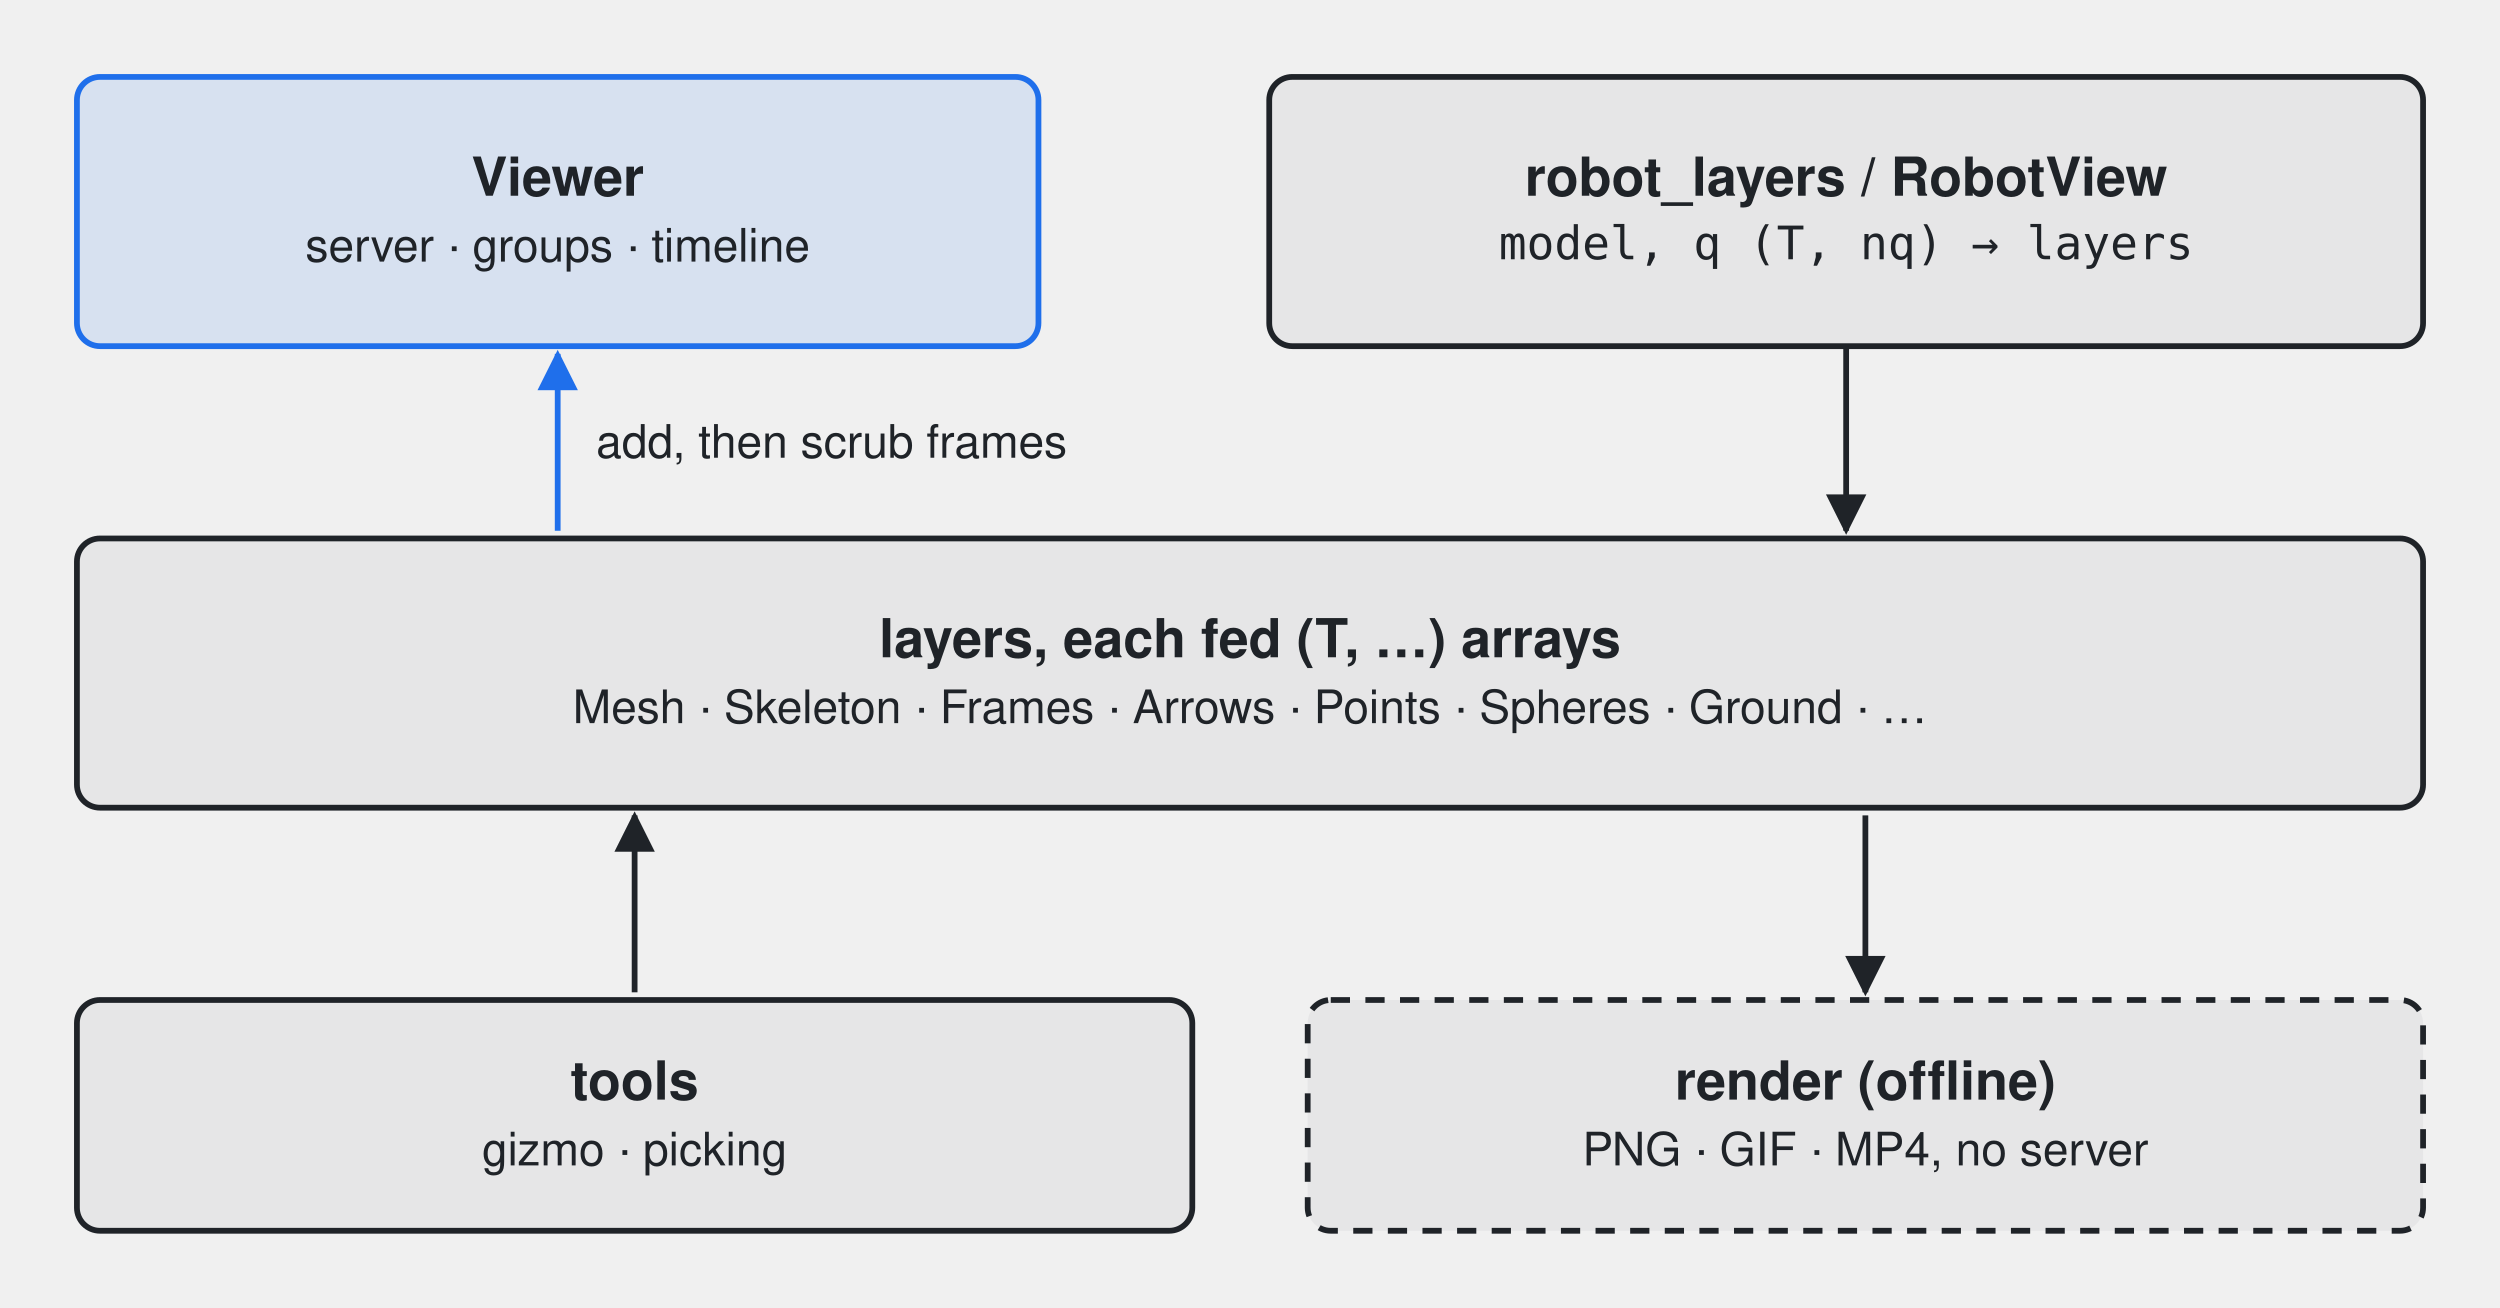
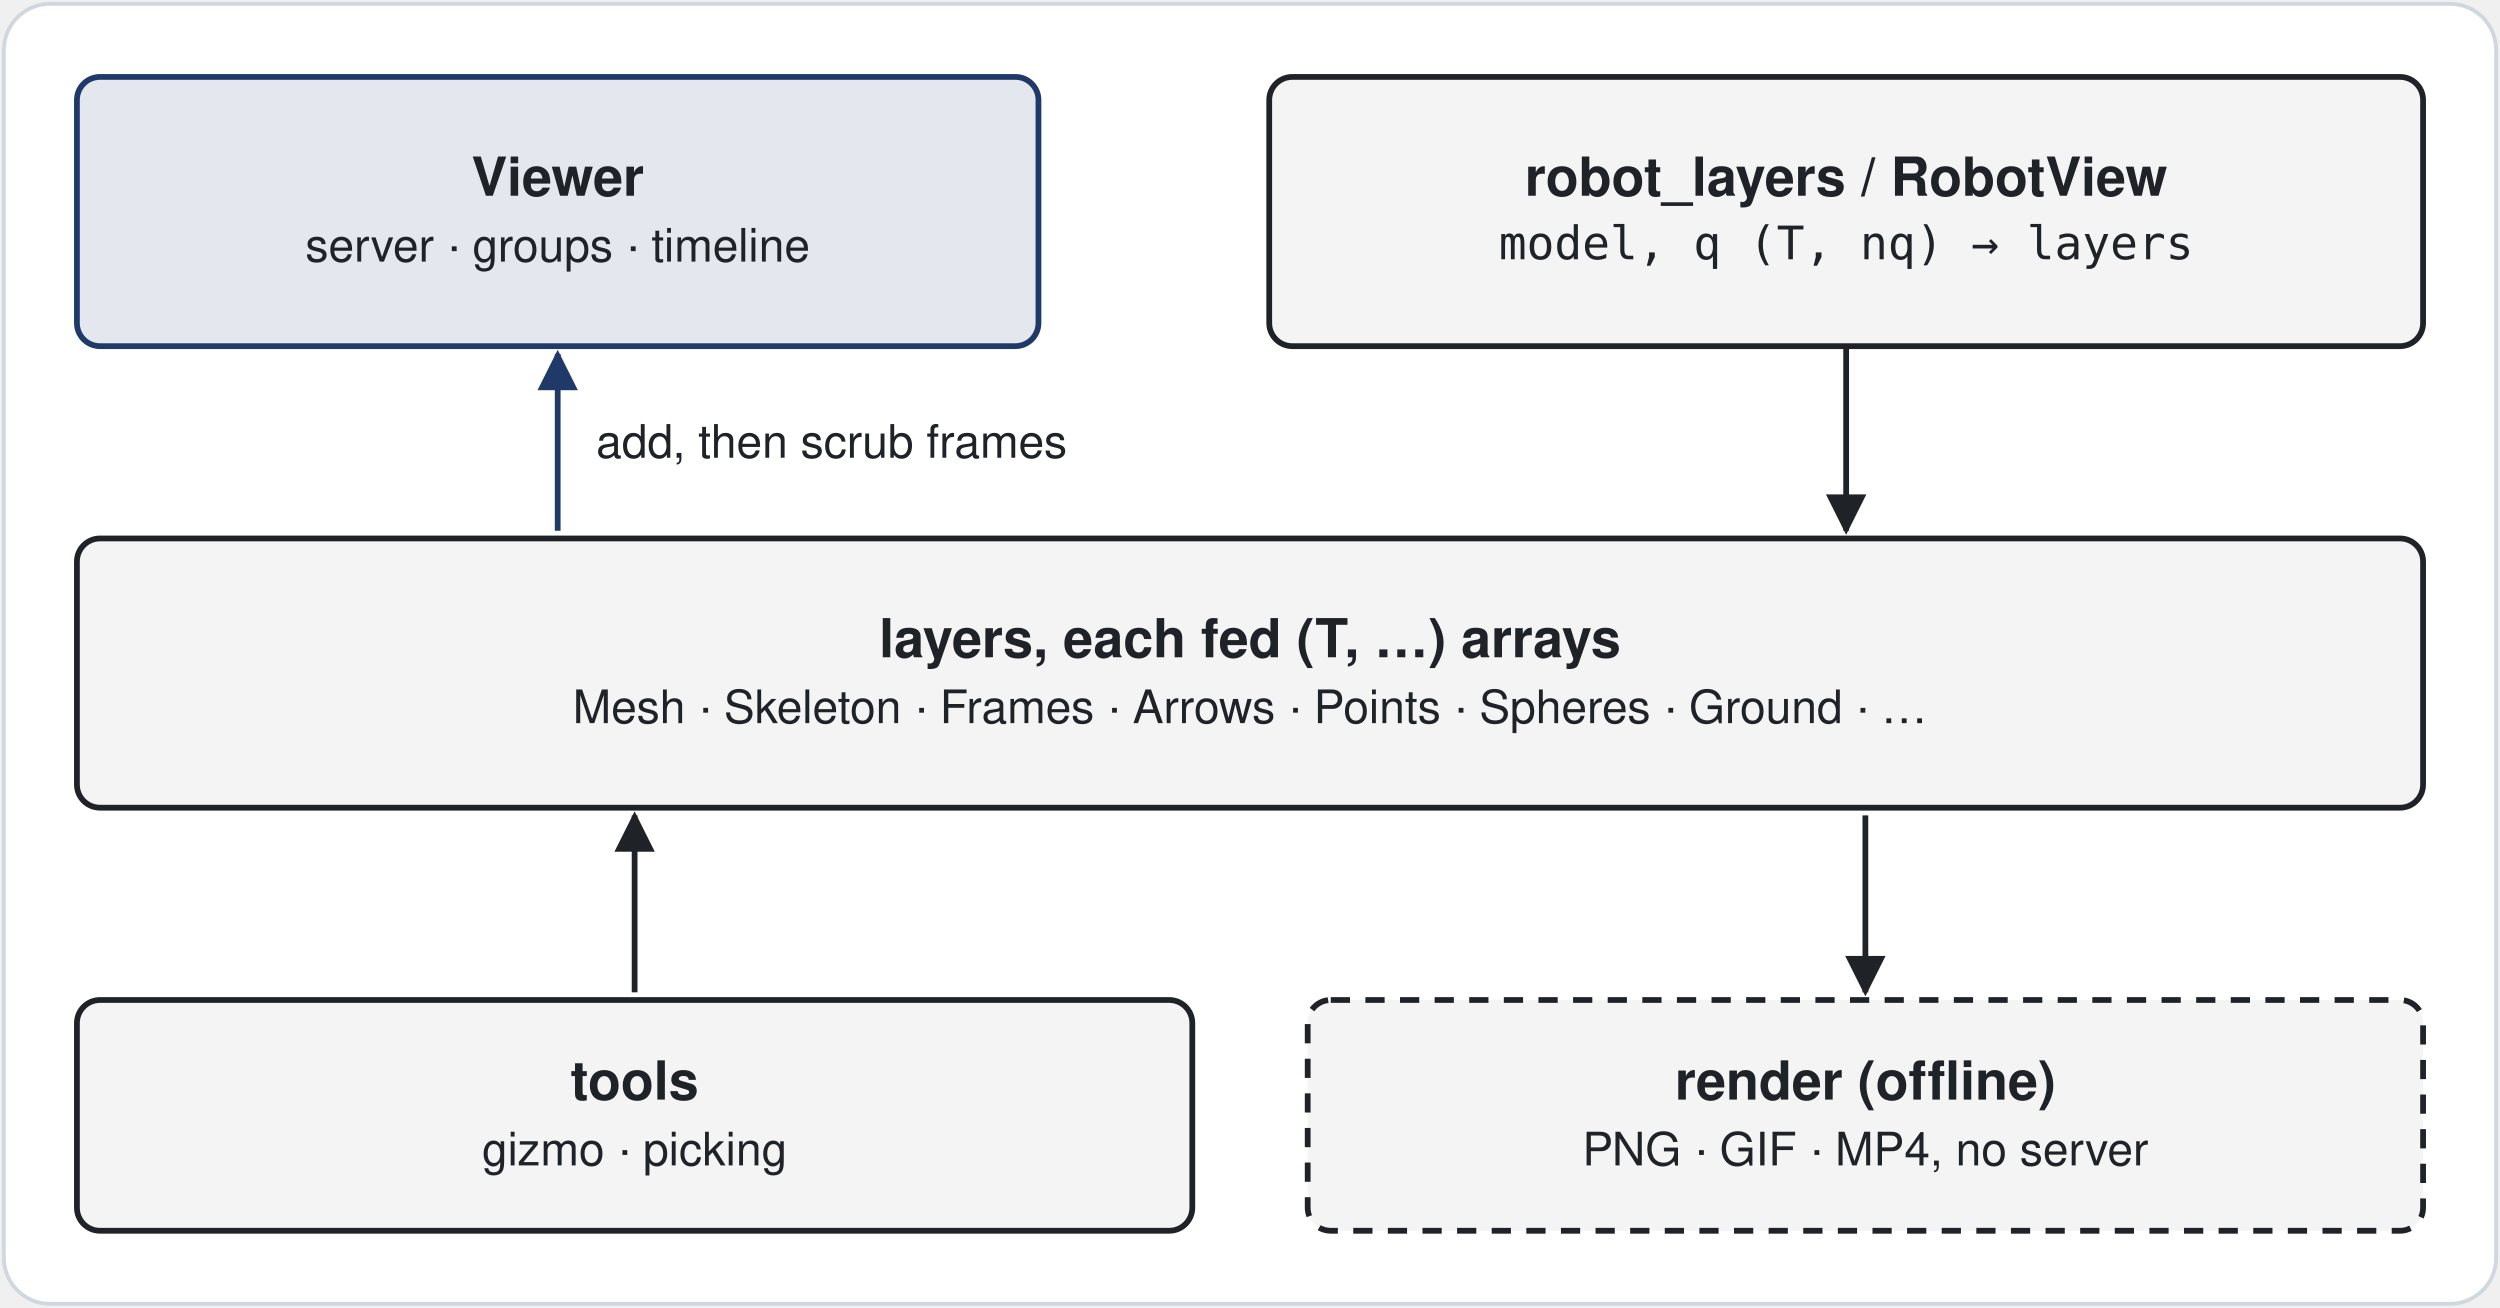
<svg xmlns="http://www.w3.org/2000/svg" viewBox="0 0 650 340" width="650" height="340" style="color:#1f2328">
  <defs>
    <marker id="a" viewBox="0 0 10 10" refX="9" refY="5" markerWidth="7" markerHeight="7" orient="auto">
      <path d="M0,0 L10,5 L0,10 z" fill="currentColor" />
    </marker>
    <marker id="ah" viewBox="0 0 10 10" refX="9" refY="5" markerWidth="7" markerHeight="7" orient="auto">
-       <path d="M0,0 L10,5 L0,10 z" fill="#1f6feb" />
+       <path d="M0,0 L10,5 L0,10 z" fill="#1f3a68" />
    </marker>
  </defs>
-   <rect x="20" y="20" width="250" height="70" rx="6" fill="#1f6feb" fill-opacity="0.12" stroke="#1f6feb" stroke-width="1.5" />
+   <rect x="1" y="1" width="648" height="338" rx="12" fill="#ffffff" stroke="#d0d7de" stroke-width="1" />
+   <rect x="20" y="20" width="250" height="70" rx="6" fill="#1f3a68" fill-opacity="0.12" stroke="#1f3a68" stroke-width="1.5" />
  <text x="145.0" y="46.0" font-size="14" text-anchor="middle" fill="currentColor" font-family="Helvetica, Arial, sans-serif" font-weight="600" dominant-baseline="middle">Viewer</text>
  <text x="145.0" y="64.0" font-size="12" text-anchor="middle" fill="currentColor" font-family="Helvetica, Arial, sans-serif" dominant-baseline="middle">server · groups · timeline</text>
  <rect x="330" y="20" width="300" height="70" rx="6" fill="currentColor" fill-opacity="0.05" stroke="currentColor" stroke-width="1.5" />
  <text x="480.0" y="46.0" font-size="14" text-anchor="middle" fill="currentColor" font-family="Helvetica, Arial, sans-serif" font-weight="600" dominant-baseline="middle">robot_layers / RobotView</text>
  <text x="480.0" y="64.0" font-size="12" text-anchor="middle" fill="currentColor" font-family="Menlo, Consolas, DejaVu Sans Mono, monospace" dominant-baseline="middle">model, q (T, nq) → layers</text>
  <rect x="20" y="140" width="610" height="70" rx="6" fill="currentColor" fill-opacity="0.05" stroke="currentColor" stroke-width="1.5" />
  <text x="325.0" y="166.0" font-size="14" text-anchor="middle" fill="currentColor" font-family="Helvetica, Arial, sans-serif" font-weight="600" dominant-baseline="middle">layers, each fed (T, …) arrays</text>
  <text x="325.0" y="184.0" font-size="12" text-anchor="middle" fill="currentColor" font-family="Helvetica, Arial, sans-serif" dominant-baseline="middle">Mesh · Skeleton · Frames · Arrows · Points · Spheres · Ground · …</text>
  <polyline points="480,90 480,138" fill="none" stroke="currentColor" stroke-width="1.5" marker-end="url(#a)" />
-   <polyline points="145,138 145,92" fill="none" stroke="#1f6feb" stroke-width="1.5" marker-end="url(#ah)" />
+   <polyline points="145,138 145,92" fill="none" stroke="#1f3a68" stroke-width="1.5" marker-end="url(#ah)" />
  <text x="155" y="115" font-size="12" text-anchor="start" fill="currentColor" font-family="Helvetica, Arial, sans-serif" dominant-baseline="middle">add, then scrub frames</text>
  <rect x="20" y="260" width="290" height="60" rx="6" fill="currentColor" fill-opacity="0.05" stroke="currentColor" stroke-width="1.5" />
  <text x="165.0" y="281.0" font-size="14" text-anchor="middle" fill="currentColor" font-family="Helvetica, Arial, sans-serif" font-weight="600" dominant-baseline="middle">tools</text>
  <text x="165.0" y="299.0" font-size="12" text-anchor="middle" fill="currentColor" font-family="Helvetica, Arial, sans-serif" dominant-baseline="middle">gizmo · picking</text>
  <polyline points="165,258 165,212" fill="none" stroke="currentColor" stroke-width="1.5" marker-end="url(#a)" />
  <rect x="340" y="260" width="290" height="60" rx="6" fill="currentColor" fill-opacity="0.05" stroke="currentColor" stroke-width="1.5" stroke-dasharray="5 4" />
  <text x="485.0" y="281.0" font-size="14" text-anchor="middle" fill="currentColor" font-family="Helvetica, Arial, sans-serif" font-weight="600" dominant-baseline="middle">render (offline)</text>
  <text x="485.0" y="299.0" font-size="12" text-anchor="middle" fill="currentColor" font-family="Helvetica, Arial, sans-serif" dominant-baseline="middle">PNG · GIF · MP4, no server</text>
  <polyline points="485,212 485,258" fill="none" stroke="currentColor" stroke-width="1.5" marker-end="url(#a)" />
</svg>
